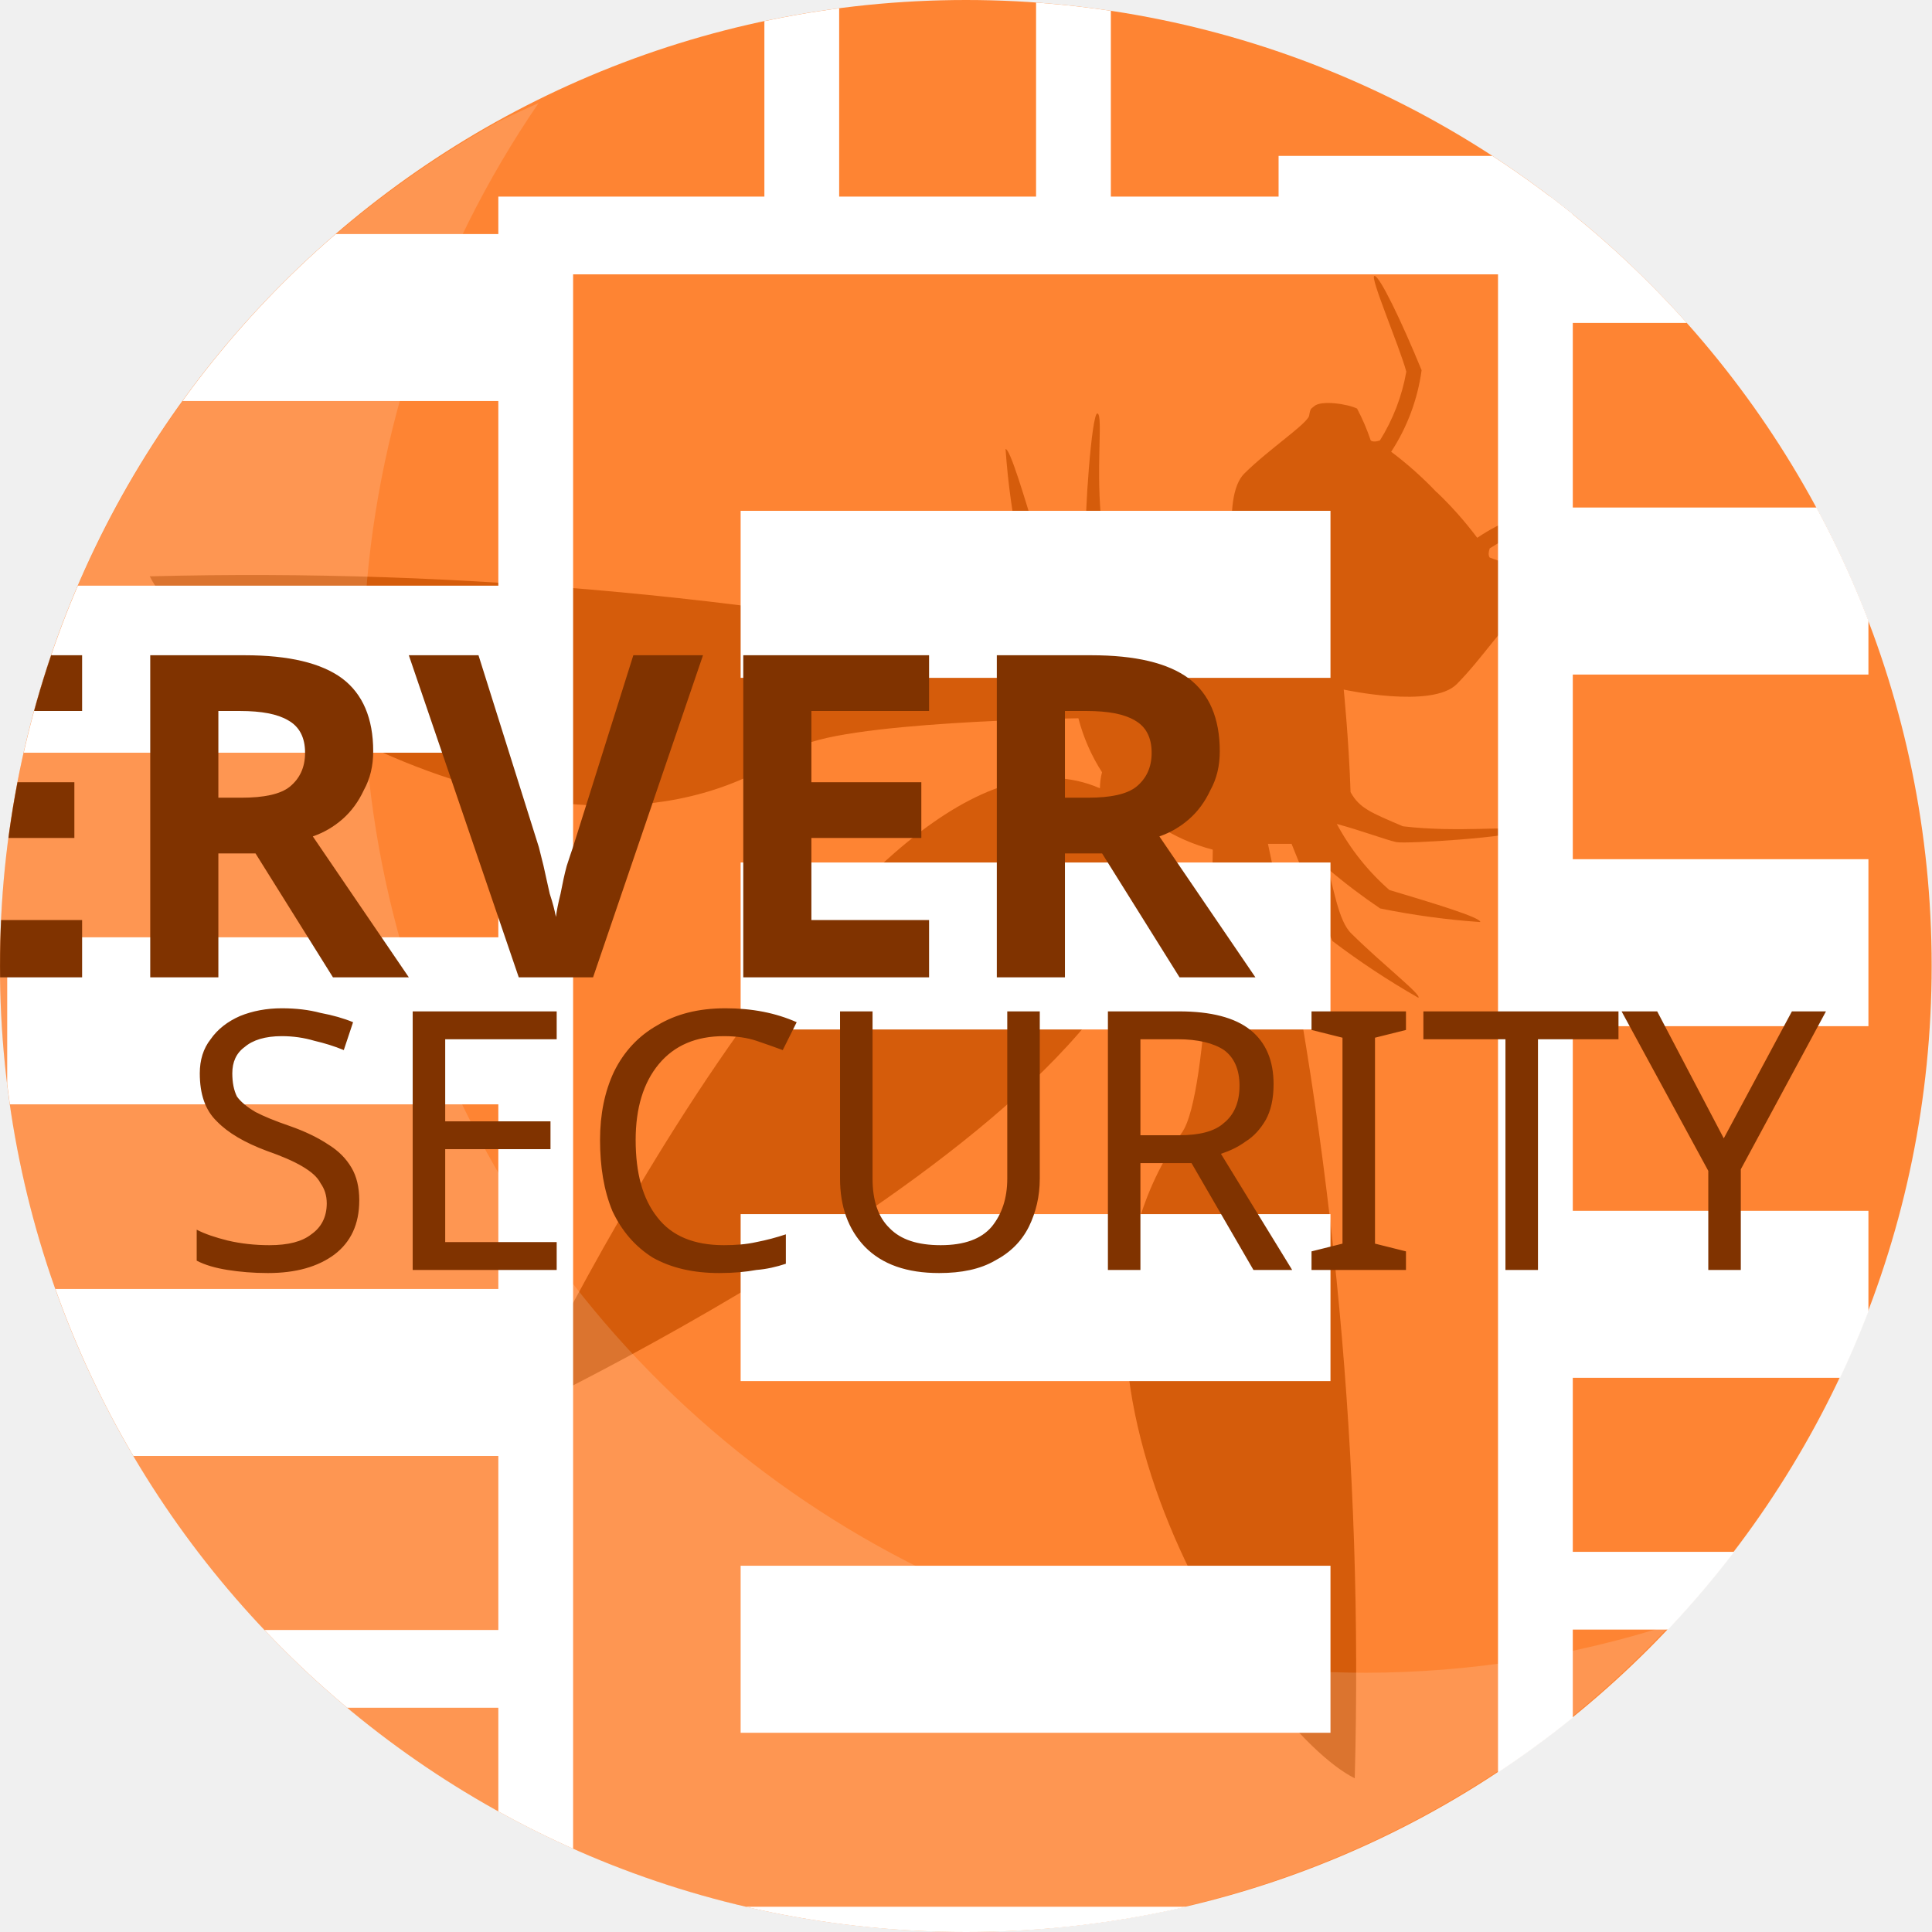
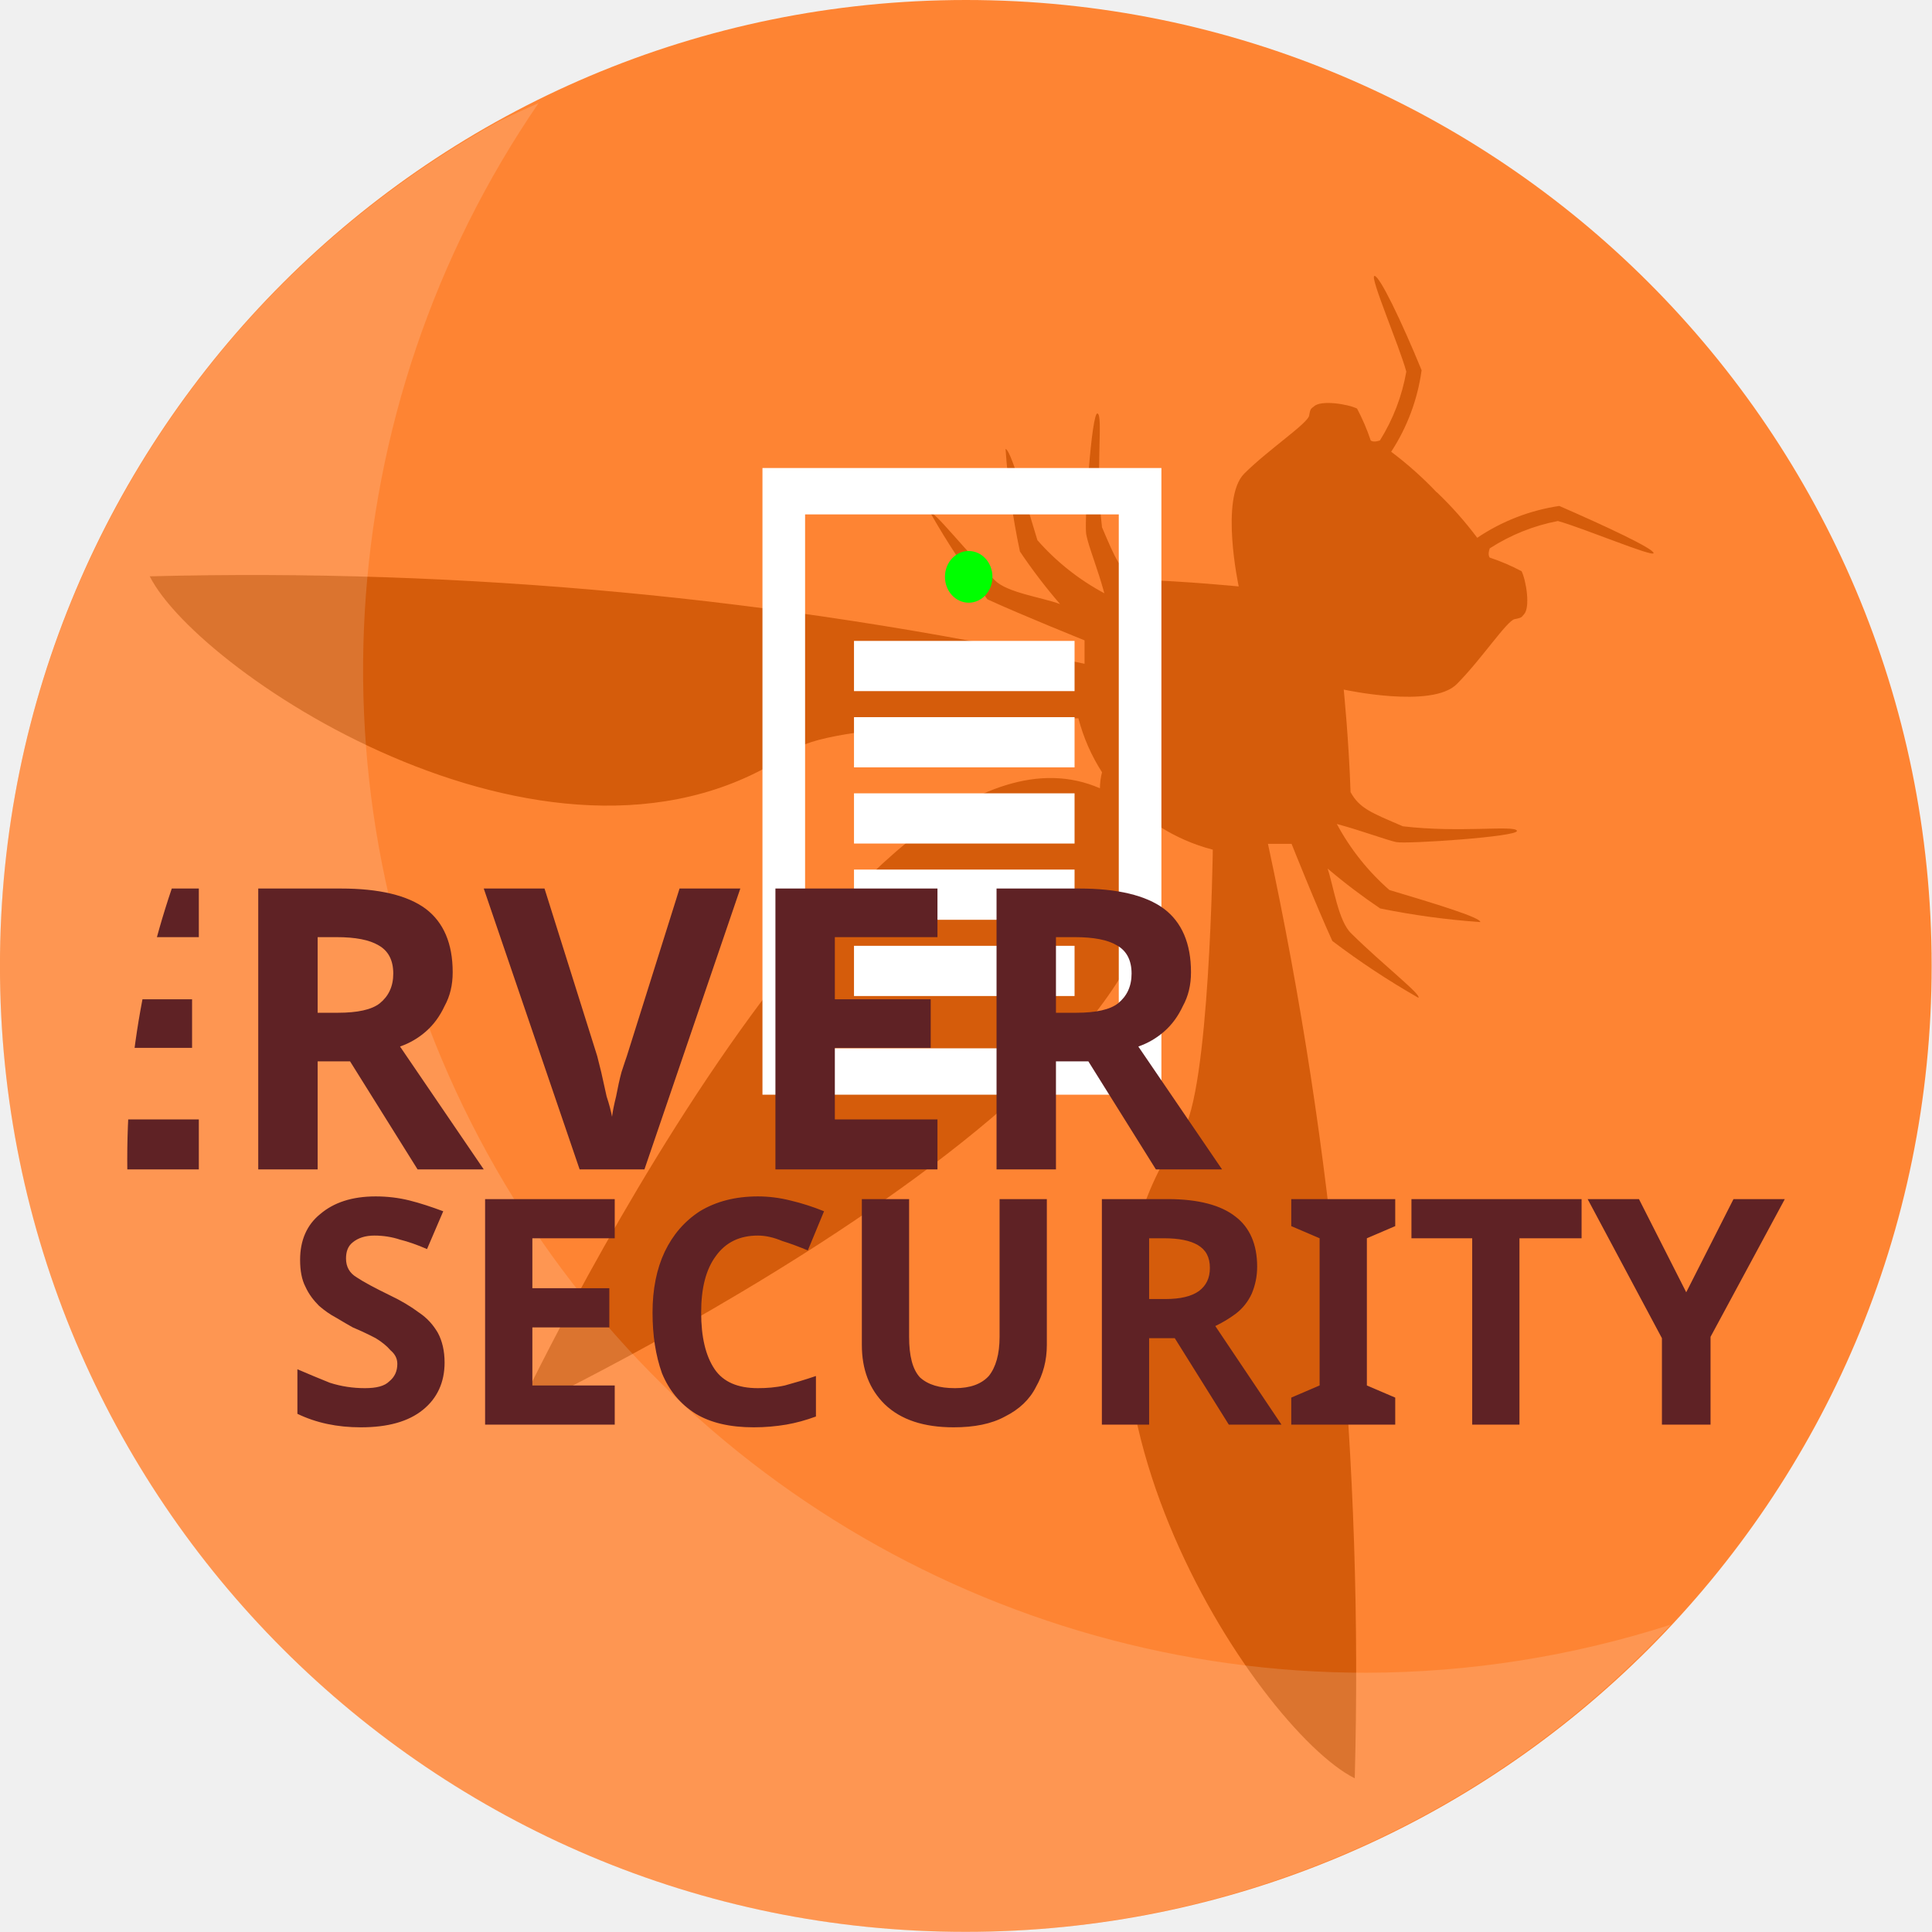
<svg xmlns="http://www.w3.org/2000/svg" width="25.777mm" height="25.776mm" viewBox="0 0 25.777 25.776" version="1.1" id="svg1709">
  <defs id="defs1703">
    <clipPath clipPathUnits="userSpaceOnUse" id="clipPath1481">
      <path style="opacity:1;vector-effect:none;fill:#ffffff;fill-opacity:1;stroke:#ffffff;stroke-width:0.703;stroke-linecap:butt;stroke-linejoin:miter;stroke-miterlimit:10;stroke-dasharray:none;stroke-dashoffset:0;stroke-opacity:1" d="M 13.281,0.544 A 10.295,8.439 0 0 0 2.986,8.982 10.295,8.439 0 0 0 13.281,17.421 10.295,8.439 0 0 0 23.577,8.982 10.295,8.439 0 0 0 13.281,0.544 Z M 10.84,6.018 h 4.893 v 8.049 h -4.893 z" id="path1483" />
    </clipPath>
    <clipPath clipPathUnits="userSpaceOnUse" id="clipPath3106">
      <ellipse style="display:inline;opacity:1;vector-effect:none;fill:none;fill-opacity:1;stroke:#000000;stroke-width:0.002;stroke-linecap:butt;stroke-linejoin:miter;stroke-miterlimit:4;stroke-dasharray:none;stroke-dashoffset:0;stroke-opacity:1" id="ellipse3108" cx="12.787" cy="14.136" rx="9.748" ry="9.748" />
    </clipPath>
    <clipPath clipPathUnits="userSpaceOnUse" id="clipPath3110">
      <ellipse style="display:inline;opacity:1;vector-effect:none;fill:none;fill-opacity:1;stroke:#000000;stroke-width:0.001;stroke-linecap:butt;stroke-linejoin:miter;stroke-miterlimit:4;stroke-dasharray:none;stroke-dashoffset:0;stroke-opacity:1" id="ellipse3112" cx="12.944" cy="11.199" rx="5.772" ry="5.772" />
    </clipPath>
    <clipPath clipPathUnits="userSpaceOnUse" id="clipPath3114">
      <ellipse style="display:inline;opacity:1;vector-effect:none;fill:none;fill-opacity:1;stroke:#000000;stroke-width:0.003;stroke-linecap:butt;stroke-linejoin:miter;stroke-miterlimit:4;stroke-dasharray:none;stroke-dashoffset:0;stroke-opacity:1" id="ellipse3116" cx="88.994" cy="113.883" rx="12.889" ry="12.888" />
    </clipPath>
    <clipPath clipPathUnits="userSpaceOnUse" id="clipPath3118">
      <ellipse style="display:inline;opacity:1;vector-effect:none;fill:none;fill-opacity:1;stroke:#000000;stroke-width:0.003;stroke-linecap:butt;stroke-linejoin:miter;stroke-miterlimit:4;stroke-dasharray:none;stroke-dashoffset:0;stroke-opacity:1" id="ellipse3120" cx="88.994" cy="113.883" rx="12.889" ry="12.888" />
    </clipPath>
    <clipPath clipPathUnits="userSpaceOnUse" id="clipPath3122">
      <ellipse style="display:inline;opacity:1;vector-effect:none;fill:none;fill-opacity:1;stroke:#000000;stroke-width:0.003;stroke-linecap:butt;stroke-linejoin:miter;stroke-miterlimit:4;stroke-dasharray:none;stroke-dashoffset:0;stroke-opacity:1" id="ellipse3124" cx="99.804" cy="156.408" rx="12.889" ry="12.888" />
    </clipPath>
    <clipPath clipPathUnits="userSpaceOnUse" id="clipPath3126">
      <ellipse style="display:inline;opacity:1;vector-effect:none;fill:none;fill-opacity:1;stroke:#000000;stroke-width:0.003;stroke-linecap:butt;stroke-linejoin:miter;stroke-miterlimit:4;stroke-dasharray:none;stroke-dashoffset:0;stroke-opacity:1" id="ellipse3128" cx="88.994" cy="113.883" rx="12.889" ry="12.888" />
    </clipPath>
    <clipPath clipPathUnits="userSpaceOnUse" id="clipPath3130">
      <ellipse style="display:inline;opacity:1;vector-effect:none;fill:none;fill-opacity:1;stroke:#000000;stroke-width:0.003;stroke-linecap:butt;stroke-linejoin:miter;stroke-miterlimit:4;stroke-dasharray:none;stroke-dashoffset:0;stroke-opacity:1" id="ellipse3132" cx="88.994" cy="113.883" rx="12.889" ry="12.888" />
    </clipPath>
+     <clipPath clipPathUnits="userSpaceOnUse" id="clipPath4046">
+       <g id="g4052" transform="matrix(1.277527,0,0,1.277527,0.6319518,0.5614272)">
+         <rect y="4.754" x="4.941" height="10.173" width="4.958" id="rect4048" style="opacity:1;vector-effect:none;fill:#00ff00;fill-opacity:1;stroke:none;stroke-width:0.8;stroke-linecap:butt;stroke-linejoin:miter;stroke-miterlimit:10;stroke-dasharray:none;stroke-dashoffset:0;stroke-opacity:1" />
+         <rect y="4.871" x="15.886" height="10.079" width="4.981" id="rect4050" style="opacity:1;vector-effect:none;fill:#00ff00;fill-opacity:1;stroke:none;stroke-width:0.8;stroke-linecap:butt;stroke-linejoin:miter;stroke-miterlimit:10;stroke-dasharray:none;stroke-dashoffset:0;stroke-opacity:1" />
+       </g>
+     </clipPath>
+     <clipPath clipPathUnits="userSpaceOnUse" id="clipPath4054">
+       <g id="g4060" transform="matrix(1.265602,0,0,1.265602,-9.721456,0.7293902)">
+         <rect y="4.754" x="4.941" height="10.173" width="4.958" id="rect4056" style="opacity:1;vector-effect:none;fill:#00ff00;fill-opacity:1;stroke:none;stroke-width:0.8;stroke-linecap:butt;stroke-linejoin:miter;stroke-miterlimit:10;stroke-dasharray:none;stroke-dashoffset:0;stroke-opacity:1" />
+         <rect y="4.871" x="15.886" height="10.079" width="4.981" id="rect4058" style="opacity:1;vector-effect:none;fill:#00ff00;fill-opacity:1;stroke:none;stroke-width:0.8;stroke-linecap:butt;stroke-linejoin:miter;stroke-miterlimit:10;stroke-dasharray:none;stroke-dashoffset:0;stroke-opacity:1" />
+       </g>
+     </clipPath>
  </defs>
-   <g id="layer1" transform="translate(-76.10562,-100.995)" style="opacity:0.95">
+   <g id="layer1" transform="translate(-76.10562,-100.995)" style="display:inline;opacity:0.95">
    <text xml:space="preserve" style="font-style:normal;font-weight:normal;font-size:8.867px;line-height:1.25;font-family:sans-serif;letter-spacing:0px;word-spacing:0px;display:inline;fill:#000000;fill-opacity:1;stroke:none;stroke-width:0.222" x="86.578" y="105.683" id="text18" clip-path="url(#clipPath3130)">
      <tspan id="tspan16" x="86.578" y="105.683" style="stroke-width:0.222"> </tspan>
    </text>
    <circle class="cls-4" cx="88.988" cy="113.88" r="12.89" id="circle129-7" style="display:inline;opacity:1;fill:#ff7f2a;fill-opacity:1;stroke:none;stroke-width:0;stroke-miterlimit:10;stroke-dasharray:none;stroke-opacity:1" clip-path="url(#clipPath3126)" />
    <path transform="translate(-10.81014,-42.52455)" class="cls-5" d="m 106.087,150.088 a 4.838,4.838 0 0 1 0.538,0.607 2.658,2.658 0 0 1 1.095,-0.425 c 0.629,0.274 1.258,0.569 1.258,0.629 0,0.06 -0.944,-0.337 -1.277,-0.428 a 2.567,2.567 0 0 0 -0.909,0.365 c -0.032,0.091 0,0.123 0,0.123 a 2.708,2.708 0 0 1 0.425,0.182 c 0.06,0.12 0.12,0.484 0.031,0.576 -0.031,0.032 -0.019,0.044 -0.123,0.063 -0.104,0.019 -0.444,0.538 -0.774,0.868 -0.33,0.33 -1.507,0.072 -1.507,0.072 0,0 0.069,0.686 0.091,1.368 0.12,0.217 0.274,0.274 0.698,0.456 0.761,0.091 1.494,-0.019 1.522,0.06 0.028,0.079 -1.478,0.179 -1.61,0.151 -0.132,-0.028 -0.456,-0.151 -0.793,-0.242 a 3.145,3.145 0 0 0 0.701,0.881 c 0.607,0.182 1.214,0.365 1.214,0.428 a 10.257,10.257 0 0 1 -1.337,-0.182 7.845,7.845 0 0 1 -0.701,-0.532 c 0.079,0.233 0.142,0.701 0.315,0.865 0.412,0.409 0.944,0.821 0.896,0.859 a 10.506,10.506 0 0 1 -1.148,-0.758 c -0.217,-0.475 -0.544,-1.296 -0.544,-1.296 h -0.315 a 52.475,52.475 0 0 1 1.158,12.468 c -1.312,-0.657 -4.52,-5.498 -2.306,-8.615 0.371,-0.519 0.412,-3.775 0.412,-3.775 a 2.485,2.485 0 0 1 -0.72,-0.315 0.884,0.884 0 0 1 -0.211,0.028 c 1.393,3.199 -8.357,7.81 -8.357,7.81 0,0 4.583,-9.738 7.782,-8.342 a 0.887,0.887 0 0 1 0.028,-0.214 2.485,2.485 0 0 1 -0.315,-0.72 c 0,0 -3.249,0.041 -3.775,0.412 -3.117,2.202 -7.958,-0.994 -8.615,-2.306 a 52.67,52.67 0 0 1 12.472,1.167 V 152.063 c 0,0 -0.821,-0.33 -1.296,-0.547 a 10.506,10.506 0 0 1 -0.758,-1.148 c 0.038,-0.047 0.45,0.484 0.859,0.896 0.164,0.164 0.629,0.226 0.868,0.315 a 7.301,7.301 0 0 1 -0.535,-0.701 9.751,9.751 0 0 1 -0.192,-1.368 c 0.06,0 0.242,0.607 0.425,1.217 a 3.186,3.186 0 0 0 0.893,0.708 c -0.091,-0.337 -0.214,-0.629 -0.242,-0.789 -0.028,-0.16 0.072,-1.639 0.151,-1.61 0.079,0.028 -0.032,0.758 0.06,1.519 0.182,0.425 0.242,0.579 0.456,0.698 0.683,0.022 1.368,0.091 1.368,0.091 0,0 -0.255,-1.18 0.075,-1.507 0.33,-0.327 0.849,-0.67 0.865,-0.774 0.016,-0.104 0.031,-0.091 0.063,-0.12 0.091,-0.091 0.456,-0.032 0.576,0.028 a 2.847,2.847 0 0 1 0.182,0.425 c 0,0 0.031,0.032 0.123,0 a 2.567,2.567 0 0 0 0.352,-0.918 c -0.091,-0.337 -0.494,-1.274 -0.425,-1.277 0.069,-0.003 0.362,0.607 0.629,1.258 a 2.642,2.642 0 0 1 -0.406,1.088 4.838,4.838 0 0 1 0.607,0.541 z" id="path131-3" style="display:inline;fill:#d45500;fill-opacity:1;stroke-width:0.315" clip-path="url(#clipPath3122)" />
    <text xml:space="preserve" style="font-style:normal;font-weight:normal;font-size:8.867px;line-height:1.25;font-family:sans-serif;letter-spacing:0px;word-spacing:0px;display:inline;fill:#000000;fill-opacity:1;stroke:none;stroke-width:0.222" x="90.873" y="108.544" id="text18-8" clip-path="url(#clipPath3118)">
      <tspan id="tspan16-2" x="90.873" y="108.544" style="stroke-width:0.222"> </tspan>
    </text>
    <path style="display:inline;opacity:0.15;fill:#ffffff;stroke-width:0.315" d="m 83.291,102.371 a 13.384,13.384 0 0 0 -0.544,0.251 12.889,12.889 0 0 0 -6.649,11.261 12.889,12.889 0 0 0 12.89,12.89 12.889,12.889 0 0 0 9.407,-4.101 13.346,13.346 0 0 1 -4.057,0.641 13.381,13.381 0 0 1 -11.047,-20.942 z" id="path133-3-3" clip-path="url(#clipPath3114)" />
  </g>
-   <g id="layer2" transform="translate(-0.0069186,-0.00191086)">
-     <g id="g1844" transform="matrix(2.232853,0,0,2.232853,-16.00576,-12.11487)" clip-path="url(#clipPath3110)">
-       <g transform="matrix(1.220827,0,0,1.269591,-2.820971,-0.9743472)" id="g1519">
-         <rect style="opacity:1;vector-effect:none;fill:none;fill-opacity:1;stroke:#ffffff;stroke-width:0.366;stroke-linecap:butt;stroke-linejoin:miter;stroke-miterlimit:10;stroke-dasharray:none;stroke-dashoffset:0;stroke-opacity:1" id="rect1421" width="4.893" height="8.049" x="10.807" y="6.15" />
-         <rect style="opacity:1;vector-effect:none;fill:none;fill-opacity:1;stroke:#ffffff;stroke-width:0.6;stroke-linecap:butt;stroke-linejoin:miter;stroke-miterlimit:10;stroke-dasharray:none;stroke-dashoffset:0;stroke-opacity:1" id="rect1423" width="2.287" height="0.186" x="12.11" y="9.401" />
-         <rect style="opacity:1;vector-effect:none;fill:none;fill-opacity:1;stroke:#ffffff;stroke-width:0.6;stroke-linecap:butt;stroke-linejoin:miter;stroke-miterlimit:10;stroke-dasharray:none;stroke-dashoffset:0;stroke-opacity:1" id="rect1423-3" width="2.287" height="0.186" x="12.11" y="7.746" />
-         <rect style="opacity:1;vector-effect:none;fill:none;fill-opacity:1;stroke:#ffffff;stroke-width:0.6;stroke-linecap:butt;stroke-linejoin:miter;stroke-miterlimit:10;stroke-dasharray:none;stroke-dashoffset:0;stroke-opacity:1" id="rect1423-6" width="2.287" height="0.186" x="12.11" y="12.711" />
-         <rect style="opacity:1;vector-effect:none;fill:none;fill-opacity:1;stroke:#ffffff;stroke-width:0.6;stroke-linecap:butt;stroke-linejoin:miter;stroke-miterlimit:10;stroke-dasharray:none;stroke-dashoffset:0;stroke-opacity:1" id="rect1423-7" width="2.287" height="0.186" x="12.11" y="11.056" />
-         <g id="g1517" mask="none" clip-path="url(#clipPath1481)">
+   <g id="layer2" transform="translate(-0.0069186,-0.00191086)" style="display:none">
+     <g id="g1844" transform="matrix(-1.939366,-0.01283946,0.01283946,-1.939366,37.62244,31.52157)" clip-path="url(#clipPath3110)">
+       <g transform="matrix(1.220827,0,0,1.269591,-2.535591,-1.658375)" id="g1519">
+         <rect style="opacity:0.5;vector-effect:none;fill:none;fill-opacity:1;stroke:#ffffff;stroke-width:0.193;stroke-linecap:butt;stroke-linejoin:miter;stroke-miterlimit:10;stroke-dasharray:none;stroke-dashoffset:0;stroke-opacity:1" id="rect1421" width="2.488" height="4.391" x="11.812" y="7.614" clip-path="none" mask="none" />
+         <rect style="opacity:0.5;vector-effect:none;fill:none;fill-opacity:1;stroke:#ffffff;stroke-width:0.33;stroke-linecap:butt;stroke-linejoin:miter;stroke-miterlimit:10;stroke-dasharray:none;stroke-dashoffset:0;stroke-opacity:1" id="rect1423" width="1.324" height="0.097" x="12.411" y="9.445" />
+         <rect style="opacity:0.5;vector-effect:none;fill:none;fill-opacity:1;stroke:#ffffff;stroke-width:0.33;stroke-linecap:butt;stroke-linejoin:miter;stroke-miterlimit:10;stroke-dasharray:none;stroke-dashoffset:0;stroke-opacity:1" id="rect1423-3" width="1.324" height="0.097" x="12.411" y="8.582" />
+         <rect style="opacity:0.5;vector-effect:none;fill:none;fill-opacity:1;stroke:#ffffff;stroke-width:0.33;stroke-linecap:butt;stroke-linejoin:miter;stroke-miterlimit:10;stroke-dasharray:none;stroke-dashoffset:0;stroke-opacity:1" id="rect1423-6" width="1.324" height="0.097" x="12.411" y="11.17" />
+         <rect style="opacity:0.5;vector-effect:none;fill:none;fill-opacity:1;stroke:#ffffff;stroke-width:0.33;stroke-linecap:butt;stroke-linejoin:miter;stroke-miterlimit:10;stroke-dasharray:none;stroke-dashoffset:0;stroke-opacity:1" id="rect1423-7" width="1.324" height="0.097" x="12.411" y="10.308" />
+         <g id="g1517" mask="none" clip-path="url(#clipPath1481)" transform="matrix(0.5477339,0,0,0.5477339,5.777518,4.223883)">
          <g transform="translate(2.392996,-0.9405101)" id="g1457-5">
-             <rect style="opacity:1;vector-effect:none;fill:none;fill-opacity:1;stroke:#ffffff;stroke-width:0.366;stroke-linecap:butt;stroke-linejoin:miter;stroke-miterlimit:10;stroke-dasharray:none;stroke-dashoffset:0;stroke-opacity:1" id="rect1421-3" width="4.893" height="8.049" x="11.046" y="5.42" />
-             <rect style="opacity:1;vector-effect:none;fill:none;fill-opacity:1;stroke:#ffffff;stroke-width:0.6;stroke-linecap:butt;stroke-linejoin:miter;stroke-miterlimit:10;stroke-dasharray:none;stroke-dashoffset:0;stroke-opacity:1" id="rect1423-5" width="2.287" height="0.186" x="12.35" y="8.671" />
-             <rect style="opacity:1;vector-effect:none;fill:none;fill-opacity:1;stroke:#ffffff;stroke-width:0.6;stroke-linecap:butt;stroke-linejoin:miter;stroke-miterlimit:10;stroke-dasharray:none;stroke-dashoffset:0;stroke-opacity:1" id="rect1423-3-6" width="2.287" height="0.186" x="12.35" y="7.016" />
-             <rect style="opacity:1;vector-effect:none;fill:none;fill-opacity:1;stroke:#ffffff;stroke-width:0.6;stroke-linecap:butt;stroke-linejoin:miter;stroke-miterlimit:10;stroke-dasharray:none;stroke-dashoffset:0;stroke-opacity:1" id="rect1423-6-2" width="2.287" height="0.186" x="12.35" y="11.981" />
-             <rect style="opacity:1;vector-effect:none;fill:none;fill-opacity:1;stroke:#ffffff;stroke-width:0.6;stroke-linecap:butt;stroke-linejoin:miter;stroke-miterlimit:10;stroke-dasharray:none;stroke-dashoffset:0;stroke-opacity:1" id="rect1423-7-9" width="2.287" height="0.186" x="12.35" y="10.326" />
+             <rect style="opacity:0.5;vector-effect:none;fill:none;fill-opacity:1;stroke:#ffffff;stroke-width:0.366;stroke-linecap:butt;stroke-linejoin:miter;stroke-miterlimit:10;stroke-dasharray:none;stroke-dashoffset:0;stroke-opacity:1" id="rect1421-3" width="4.893" height="8.049" x="11.046" y="5.42" />
+             <rect style="opacity:0.5;vector-effect:none;fill:none;fill-opacity:1;stroke:#ffffff;stroke-width:0.6;stroke-linecap:butt;stroke-linejoin:miter;stroke-miterlimit:10;stroke-dasharray:none;stroke-dashoffset:0;stroke-opacity:1" id="rect1423-5" width="2.287" height="0.186" x="12.35" y="8.671" />
+             <rect style="opacity:0.5;vector-effect:none;fill:none;fill-opacity:1;stroke:#ffffff;stroke-width:0.6;stroke-linecap:butt;stroke-linejoin:miter;stroke-miterlimit:10;stroke-dasharray:none;stroke-dashoffset:0;stroke-opacity:1" id="rect1423-3-6" width="2.287" height="0.186" x="12.35" y="7.016" />
+             <rect style="opacity:0.5;vector-effect:none;fill:none;fill-opacity:1;stroke:#ffffff;stroke-width:0.6;stroke-linecap:butt;stroke-linejoin:miter;stroke-miterlimit:10;stroke-dasharray:none;stroke-dashoffset:0;stroke-opacity:1" id="rect1423-6-2" width="2.287" height="0.186" x="12.35" y="11.981" />
+             <rect style="opacity:0.5;vector-effect:none;fill:none;fill-opacity:1;stroke:#ffffff;stroke-width:0.6;stroke-linecap:butt;stroke-linejoin:miter;stroke-miterlimit:10;stroke-dasharray:none;stroke-dashoffset:0;stroke-opacity:1" id="rect1423-7-9" width="2.287" height="0.186" x="12.35" y="10.326" />
          </g>
          <g transform="translate(-3.829773,-0.5727207)" id="g1457-1">
-             <rect style="opacity:1;vector-effect:none;fill:none;fill-opacity:1;stroke:#ffffff;stroke-width:0.366;stroke-linecap:butt;stroke-linejoin:miter;stroke-miterlimit:10;stroke-dasharray:none;stroke-dashoffset:0;stroke-opacity:1" id="rect1421-2" width="4.893" height="8.049" x="11.046" y="5.42" />
-             <rect style="opacity:1;vector-effect:none;fill:none;fill-opacity:1;stroke:#ffffff;stroke-width:0.6;stroke-linecap:butt;stroke-linejoin:miter;stroke-miterlimit:10;stroke-dasharray:none;stroke-dashoffset:0;stroke-opacity:1" id="rect1423-70" width="2.287" height="0.186" x="12.35" y="8.671" />
-             <rect style="opacity:1;vector-effect:none;fill:none;fill-opacity:1;stroke:#ffffff;stroke-width:0.6;stroke-linecap:butt;stroke-linejoin:miter;stroke-miterlimit:10;stroke-dasharray:none;stroke-dashoffset:0;stroke-opacity:1" id="rect1423-3-9" width="2.287" height="0.186" x="12.35" y="7.016" />
-             <rect style="opacity:1;vector-effect:none;fill:none;fill-opacity:1;stroke:#ffffff;stroke-width:0.6;stroke-linecap:butt;stroke-linejoin:miter;stroke-miterlimit:10;stroke-dasharray:none;stroke-dashoffset:0;stroke-opacity:1" id="rect1423-6-3" width="2.287" height="0.186" x="12.35" y="11.981" />
-             <rect style="opacity:1;vector-effect:none;fill:none;fill-opacity:1;stroke:#ffffff;stroke-width:0.6;stroke-linecap:butt;stroke-linejoin:miter;stroke-miterlimit:10;stroke-dasharray:none;stroke-dashoffset:0;stroke-opacity:1" id="rect1423-7-6" width="2.287" height="0.186" x="12.35" y="10.326" />
+             <rect style="opacity:0.5;vector-effect:none;fill:none;fill-opacity:1;stroke:#ffffff;stroke-width:0.366;stroke-linecap:butt;stroke-linejoin:miter;stroke-miterlimit:10;stroke-dasharray:none;stroke-dashoffset:0;stroke-opacity:1" id="rect1421-2" width="4.893" height="8.049" x="11.046" y="5.42" />
+             <rect style="opacity:0.5;vector-effect:none;fill:none;fill-opacity:1;stroke:#ffffff;stroke-width:0.6;stroke-linecap:butt;stroke-linejoin:miter;stroke-miterlimit:10;stroke-dasharray:none;stroke-dashoffset:0;stroke-opacity:1" id="rect1423-70" width="2.287" height="0.186" x="12.35" y="8.671" />
+             <rect style="opacity:0.5;vector-effect:none;fill:none;fill-opacity:1;stroke:#ffffff;stroke-width:0.6;stroke-linecap:butt;stroke-linejoin:miter;stroke-miterlimit:10;stroke-dasharray:none;stroke-dashoffset:0;stroke-opacity:1" id="rect1423-3-9" width="2.287" height="0.186" x="12.35" y="7.016" />
+             <rect style="opacity:0.5;vector-effect:none;fill:none;fill-opacity:1;stroke:#ffffff;stroke-width:0.6;stroke-linecap:butt;stroke-linejoin:miter;stroke-miterlimit:10;stroke-dasharray:none;stroke-dashoffset:0;stroke-opacity:1" id="rect1423-6-3" width="2.287" height="0.186" x="12.35" y="11.981" />
+             <rect style="opacity:0.5;vector-effect:none;fill:none;fill-opacity:1;stroke:#ffffff;stroke-width:0.6;stroke-linecap:butt;stroke-linejoin:miter;stroke-miterlimit:10;stroke-dasharray:none;stroke-dashoffset:0;stroke-opacity:1" id="rect1423-7-6" width="2.287" height="0.186" x="12.35" y="10.326" />
          </g>
        </g>
+         <ellipse style="opacity:0.5;vector-effect:none;fill:#00ff00;fill-opacity:1;stroke:none;stroke-width:0;stroke-linecap:butt;stroke-linejoin:miter;stroke-miterlimit:10;stroke-dasharray:none;stroke-dashoffset:0;stroke-opacity:1" id="path3818" cx="13.947" cy="8.071" rx="0.146" ry="0.14" />
+         <ellipse style="display:inline;opacity:0.5;vector-effect:none;fill:#00ff00;fill-opacity:1;stroke:none;stroke-width:0;stroke-linecap:butt;stroke-linejoin:miter;stroke-miterlimit:10;stroke-dasharray:none;stroke-dashoffset:0;stroke-opacity:1" id="path3818-7" cx="17.776" cy="10.076" rx="0.146" ry="0.14" />
+         <ellipse style="display:inline;opacity:0.5;vector-effect:none;fill:#00ff00;fill-opacity:1;stroke:none;stroke-width:0;stroke-linecap:butt;stroke-linejoin:miter;stroke-miterlimit:10;stroke-dasharray:none;stroke-dashoffset:0;stroke-opacity:1" id="path3818-5" cx="11.994" cy="7.271" rx="0.146" ry="0.14" />
+         <ellipse style="display:inline;opacity:0.5;vector-effect:none;fill:#00ff00;fill-opacity:1;stroke:none;stroke-width:0;stroke-linecap:butt;stroke-linejoin:miter;stroke-miterlimit:10;stroke-dasharray:none;stroke-dashoffset:0;stroke-opacity:1" id="path3818-5-3" cx="15.391" cy="7.056" rx="0.146" ry="0.14" />
      </g>
    </g>
-     <g id="g1851" transform="matrix(1.32215,0,0,1.32215,-4.010538,-5.799329)" style="fill:#803300" clip-path="url(#clipPath3106)">
-       <text id="text1523" y="14.253" x="12.735" style="font-style:normal;font-weight:normal;font-size:4.569px;line-height:1.25;font-family:sans-serif;letter-spacing:0px;word-spacing:0px;fill:#803300;fill-opacity:1;stroke:none;stroke-width:0.343" xml:space="preserve">
-         <tspan style="font-style:normal;font-variant:normal;font-weight:600;font-stretch:normal;font-size:4.569px;line-height:0;font-family:hind;-inkscape-font-specification:'hind Semi-Bold';text-align:center;text-anchor:middle;fill:#803300;stroke-width:0.343" y="14.253" x="12.735" id="tspan1521">SERVER</tspan>
-         <tspan id="tspan1579" style="font-style:normal;font-variant:normal;font-weight:600;font-stretch:normal;font-size:4.569px;line-height:0;font-family:hind;-inkscape-font-specification:'hind Semi-Bold';text-align:center;text-anchor:middle;fill:#803300;stroke-width:0.343" y="19.965" x="12.735" />
+   </g>
+   <g id="layer3" transform="translate(-0.0069186,-0.00191086)">
+     <g id="g4086" transform="matrix(0.7873233,0,0,0.8567888,2.689044,2.540619)">
+       <g transform="matrix(0.9028361,0,0,0.9028361,2.26811,-2.667381)" id="g3938">
+         <rect style="opacity:1;vector-effect:none;fill:none;fill-opacity:1;stroke:#ffffff;stroke-width:0.8;stroke-linecap:butt;stroke-linejoin:miter;stroke-miterlimit:10;stroke-dasharray:none;stroke-dashoffset:0;stroke-opacity:1" id="rect3888" width="6.688" height="10.009" x="8.426" y="8.145" />
+         <rect style="opacity:1;vector-effect:none;fill:none;fill-opacity:1;stroke:#ffffff;stroke-width:0.8;stroke-linecap:butt;stroke-linejoin:miter;stroke-miterlimit:10;stroke-dasharray:none;stroke-dashoffset:0;stroke-opacity:1" id="rect3892" width="3.34" height="0.066" x="10.144" y="11.127" />
+         <rect style="opacity:1;vector-effect:none;fill:none;fill-opacity:1;stroke:#ffffff;stroke-width:0.8;stroke-linecap:butt;stroke-linejoin:miter;stroke-miterlimit:10;stroke-dasharray:none;stroke-dashoffset:0;stroke-opacity:1" id="rect3892-5" width="3.34" height="0.066" x="10.144" y="12.442" />
+         <rect style="opacity:1;vector-effect:none;fill:none;fill-opacity:1;stroke:#ffffff;stroke-width:0.8;stroke-linecap:butt;stroke-linejoin:miter;stroke-miterlimit:10;stroke-dasharray:none;stroke-dashoffset:0;stroke-opacity:1" id="rect3892-6" width="3.34" height="0.066" x="10.144" y="15.071" />
+         <rect style="opacity:1;vector-effect:none;fill:none;fill-opacity:1;stroke:#ffffff;stroke-width:0.8;stroke-linecap:butt;stroke-linejoin:miter;stroke-miterlimit:10;stroke-dasharray:none;stroke-dashoffset:0;stroke-opacity:1" id="rect3892-2" width="3.34" height="0.066" x="10.144" y="13.756" />
+         <rect style="opacity:1;vector-effect:none;fill:none;fill-opacity:1;stroke:#ffffff;stroke-width:0.8;stroke-linecap:butt;stroke-linejoin:miter;stroke-miterlimit:10;stroke-dasharray:none;stroke-dashoffset:0;stroke-opacity:1" id="rect3892-9" width="3.34" height="0.066" x="10.144" y="16.386" />
+         <circle style="opacity:1;vector-effect:none;fill:#00ff00;fill-opacity:1;stroke:none;stroke-width:0.8;stroke-linecap:butt;stroke-linejoin:miter;stroke-miterlimit:10;stroke-dasharray:none;stroke-dashoffset:0;stroke-opacity:1" id="path3929" cx="11.897" cy="9.622" r="0.446" />
+       </g>
+       <g clip-path="url(#clipPath4054)" transform="matrix(0.7901379,0,0,0.7901379,7.681291,-0.5763189)" id="g3938-1">
+         <rect style="opacity:1;vector-effect:none;fill:none;fill-opacity:1;stroke:#ffffff;stroke-width:0.8;stroke-linecap:butt;stroke-linejoin:miter;stroke-miterlimit:10;stroke-dasharray:none;stroke-dashoffset:0;stroke-opacity:1" id="rect3888-2" width="6.688" height="10.009" x="8.426" y="8.145" />
+         <rect style="opacity:1;vector-effect:none;fill:none;fill-opacity:1;stroke:#ffffff;stroke-width:0.8;stroke-linecap:butt;stroke-linejoin:miter;stroke-miterlimit:10;stroke-dasharray:none;stroke-dashoffset:0;stroke-opacity:1" id="rect3892-7" width="3.34" height="0.066" x="10.144" y="11.127" />
+         <rect style="opacity:1;vector-effect:none;fill:none;fill-opacity:1;stroke:#ffffff;stroke-width:0.8;stroke-linecap:butt;stroke-linejoin:miter;stroke-miterlimit:10;stroke-dasharray:none;stroke-dashoffset:0;stroke-opacity:1" id="rect3892-5-0" width="3.34" height="0.066" x="10.144" y="12.442" />
+         <rect style="opacity:1;vector-effect:none;fill:none;fill-opacity:1;stroke:#ffffff;stroke-width:0.8;stroke-linecap:butt;stroke-linejoin:miter;stroke-miterlimit:10;stroke-dasharray:none;stroke-dashoffset:0;stroke-opacity:1" id="rect3892-6-9" width="3.34" height="0.066" x="10.144" y="15.071" />
+         <rect style="opacity:1;vector-effect:none;fill:none;fill-opacity:1;stroke:#ffffff;stroke-width:0.8;stroke-linecap:butt;stroke-linejoin:miter;stroke-miterlimit:10;stroke-dasharray:none;stroke-dashoffset:0;stroke-opacity:1" id="rect3892-2-3" width="3.34" height="0.066" x="10.144" y="13.756" />
+         <rect style="opacity:1;vector-effect:none;fill:none;fill-opacity:1;stroke:#ffffff;stroke-width:0.8;stroke-linecap:butt;stroke-linejoin:miter;stroke-miterlimit:10;stroke-dasharray:none;stroke-dashoffset:0;stroke-opacity:1" id="rect3892-9-6" width="3.34" height="0.066" x="10.144" y="16.386" />
+         <circle style="opacity:1;vector-effect:none;fill:#00ff00;fill-opacity:1;stroke:none;stroke-width:0.8;stroke-linecap:butt;stroke-linejoin:miter;stroke-miterlimit:10;stroke-dasharray:none;stroke-dashoffset:0;stroke-opacity:1" id="path3929-0" cx="11.897" cy="9.622" r="0.446" />
+       </g>
+       <g clip-path="url(#clipPath4046)" transform="matrix(0.7827621,0,0,0.7827621,-0.494668,-0.4394639)" id="g3938-6">
+         <rect style="opacity:1;vector-effect:none;fill:none;fill-opacity:1;stroke:#ffffff;stroke-width:0.8;stroke-linecap:butt;stroke-linejoin:miter;stroke-miterlimit:10;stroke-dasharray:none;stroke-dashoffset:0;stroke-opacity:1" id="rect3888-26" width="6.688" height="10.009" x="8.426" y="8.145" />
+         <rect style="opacity:1;vector-effect:none;fill:none;fill-opacity:1;stroke:#ffffff;stroke-width:0.8;stroke-linecap:butt;stroke-linejoin:miter;stroke-miterlimit:10;stroke-dasharray:none;stroke-dashoffset:0;stroke-opacity:1" id="rect3892-1" width="3.34" height="0.066" x="10.144" y="11.127" />
+         <rect style="opacity:1;vector-effect:none;fill:none;fill-opacity:1;stroke:#ffffff;stroke-width:0.8;stroke-linecap:butt;stroke-linejoin:miter;stroke-miterlimit:10;stroke-dasharray:none;stroke-dashoffset:0;stroke-opacity:1" id="rect3892-5-8" width="3.34" height="0.066" x="10.144" y="12.442" />
+         <rect style="opacity:1;vector-effect:none;fill:none;fill-opacity:1;stroke:#ffffff;stroke-width:0.8;stroke-linecap:butt;stroke-linejoin:miter;stroke-miterlimit:10;stroke-dasharray:none;stroke-dashoffset:0;stroke-opacity:1" id="rect3892-6-7" width="3.34" height="0.066" x="10.144" y="15.071" />
+         <rect style="opacity:1;vector-effect:none;fill:none;fill-opacity:1;stroke:#ffffff;stroke-width:0.8;stroke-linecap:butt;stroke-linejoin:miter;stroke-miterlimit:10;stroke-dasharray:none;stroke-dashoffset:0;stroke-opacity:1" id="rect3892-2-9" width="3.34" height="0.066" x="10.144" y="13.756" />
+         <rect style="opacity:1;vector-effect:none;fill:none;fill-opacity:1;stroke:#ffffff;stroke-width:0.8;stroke-linecap:butt;stroke-linejoin:miter;stroke-miterlimit:10;stroke-dasharray:none;stroke-dashoffset:0;stroke-opacity:1" id="rect3892-9-2" width="3.34" height="0.066" x="10.144" y="16.386" />
+         <circle style="opacity:1;vector-effect:none;fill:#00ff00;fill-opacity:1;stroke:none;stroke-width:0.8;stroke-linecap:butt;stroke-linejoin:miter;stroke-miterlimit:10;stroke-dasharray:none;stroke-dashoffset:0;stroke-opacity:1" id="path3929-02" cx="11.897" cy="9.622" r="0.446" />
+       </g>
+     </g>
+   </g>
+   <g id="layer6" transform="translate(-0.0069186,-0.00191086)" style="display:inline">
+     <g id="g1851" transform="matrix(1.153056,0,0,1.153056,-1.799402,-0.8268476)" style="display:inline;fill:#5f2225;fill-opacity:1" clip-path="url(#clipPath3106)">
+       <text id="text1523" y="14.253" x="12.735" style="font-style:normal;font-weight:normal;font-size:4.569px;line-height:1.25;font-family:sans-serif;letter-spacing:0px;word-spacing:0px;fill:#5f2225;fill-opacity:1;stroke:none;stroke-width:0.343" xml:space="preserve">
+         <tspan style="font-style:normal;font-variant:normal;font-weight:600;font-stretch:normal;font-size:4.569px;line-height:0;font-family:hind;-inkscape-font-specification:'hind Semi-Bold';text-align:center;text-anchor:middle;fill:#5f2225;fill-opacity:1;stroke-width:0.343" y="14.253" x="12.735" id="tspan1521">SERVER</tspan>
+         <tspan id="tspan1579" style="font-style:normal;font-variant:normal;font-weight:600;font-stretch:normal;font-size:4.569px;line-height:0;font-family:hind;-inkscape-font-specification:'hind Semi-Bold';text-align:center;text-anchor:middle;fill:#5f2225;fill-opacity:1;stroke-width:0.343" y="19.965" x="12.735" />
      </text>
-       <text id="text1583" y="17.203" x="4.835" style="font-style:normal;font-weight:normal;font-size:3.655px;line-height:1.25;font-family:sans-serif;letter-spacing:0px;word-spacing:0px;fill:#803300;fill-opacity:1;stroke:none;stroke-width:0.343" xml:space="preserve">
-         <tspan style="font-style:normal;font-variant:normal;font-weight:normal;font-stretch:normal;font-family:hind;-inkscape-font-specification:hind;fill:#803300;stroke-width:0.343" y="17.203" x="4.835" id="tspan1581">SECURITY</tspan>
+       <text id="text1583" y="17.203" x="4.835" style="font-style:normal;font-weight:normal;font-size:3.655px;line-height:1.25;font-family:sans-serif;letter-spacing:0px;word-spacing:0px;fill:#5f2225;fill-opacity:1;stroke:none;stroke-width:0.343" xml:space="preserve">
+         <tspan style="font-style:normal;font-variant:normal;font-weight:600;font-stretch:normal;font-family:hind;-inkscape-font-specification:'hind Semi-Bold';fill:#5f2225;fill-opacity:1;stroke-width:0.343" y="17.203" x="4.835" id="tspan1581">SECURITY</tspan>
      </text>
    </g>
  </g>
-   <g id="layer6" transform="translate(-0.0069186,-0.00191086)" />
</svg>
